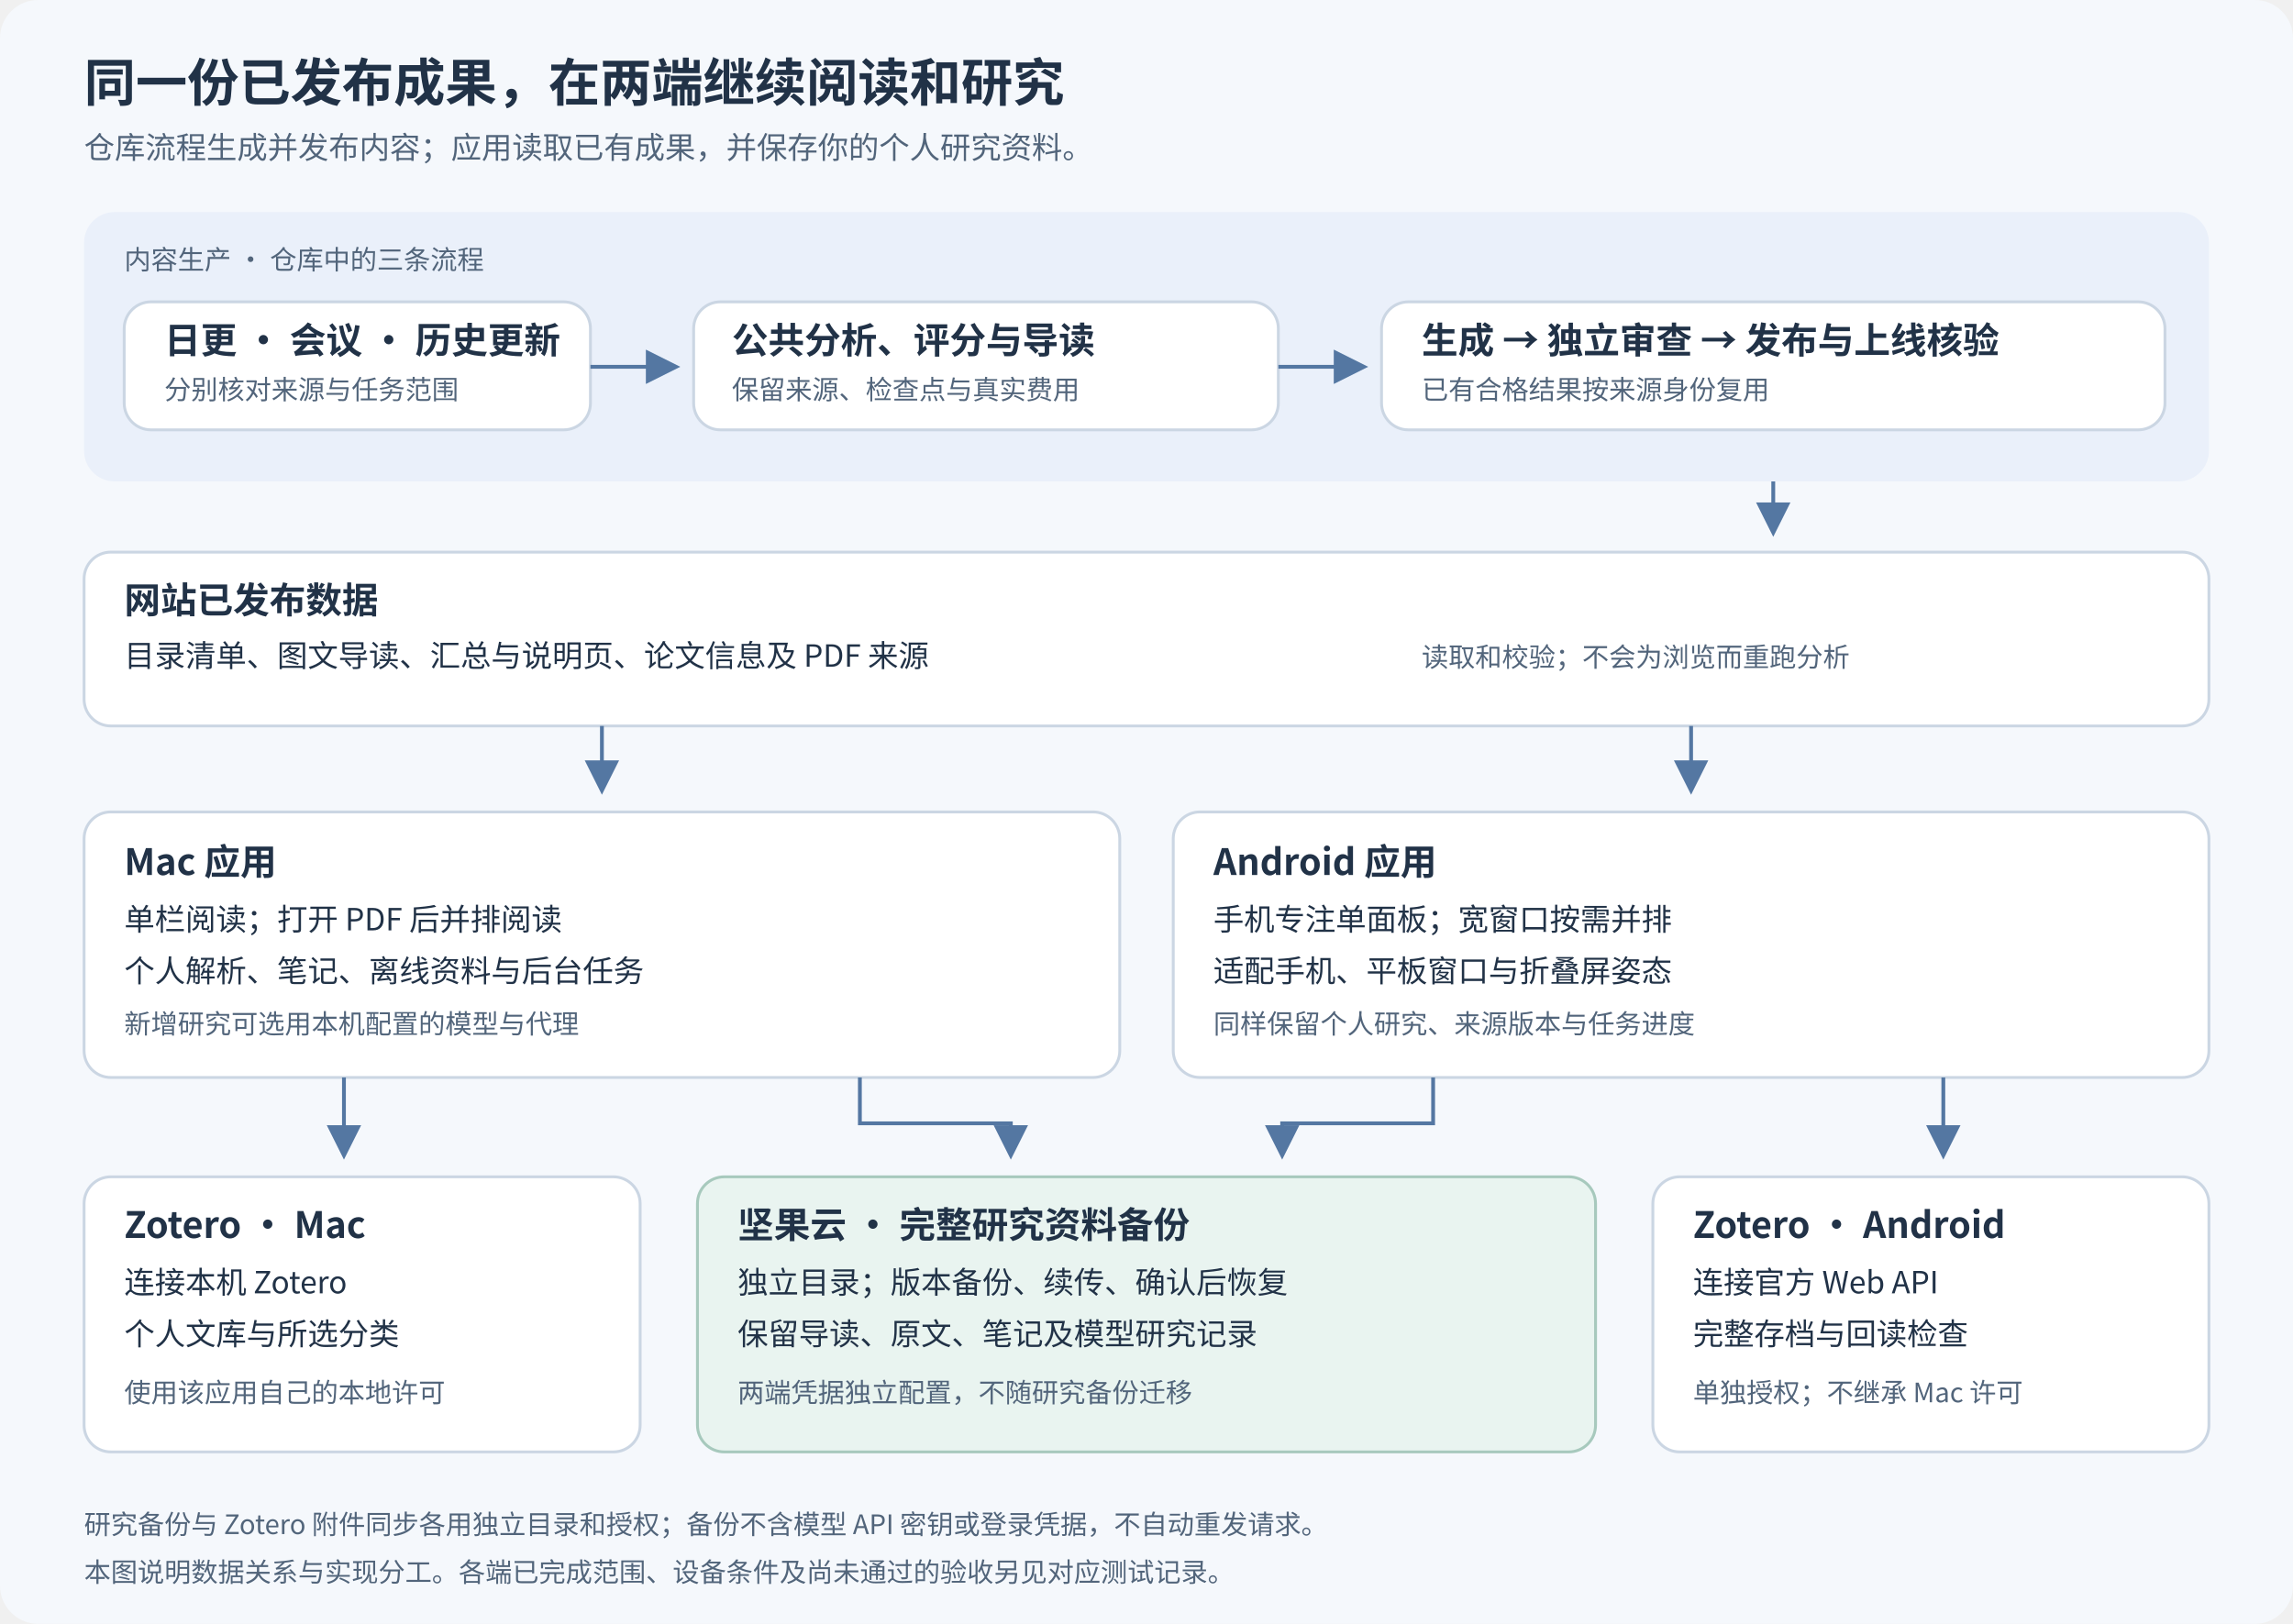
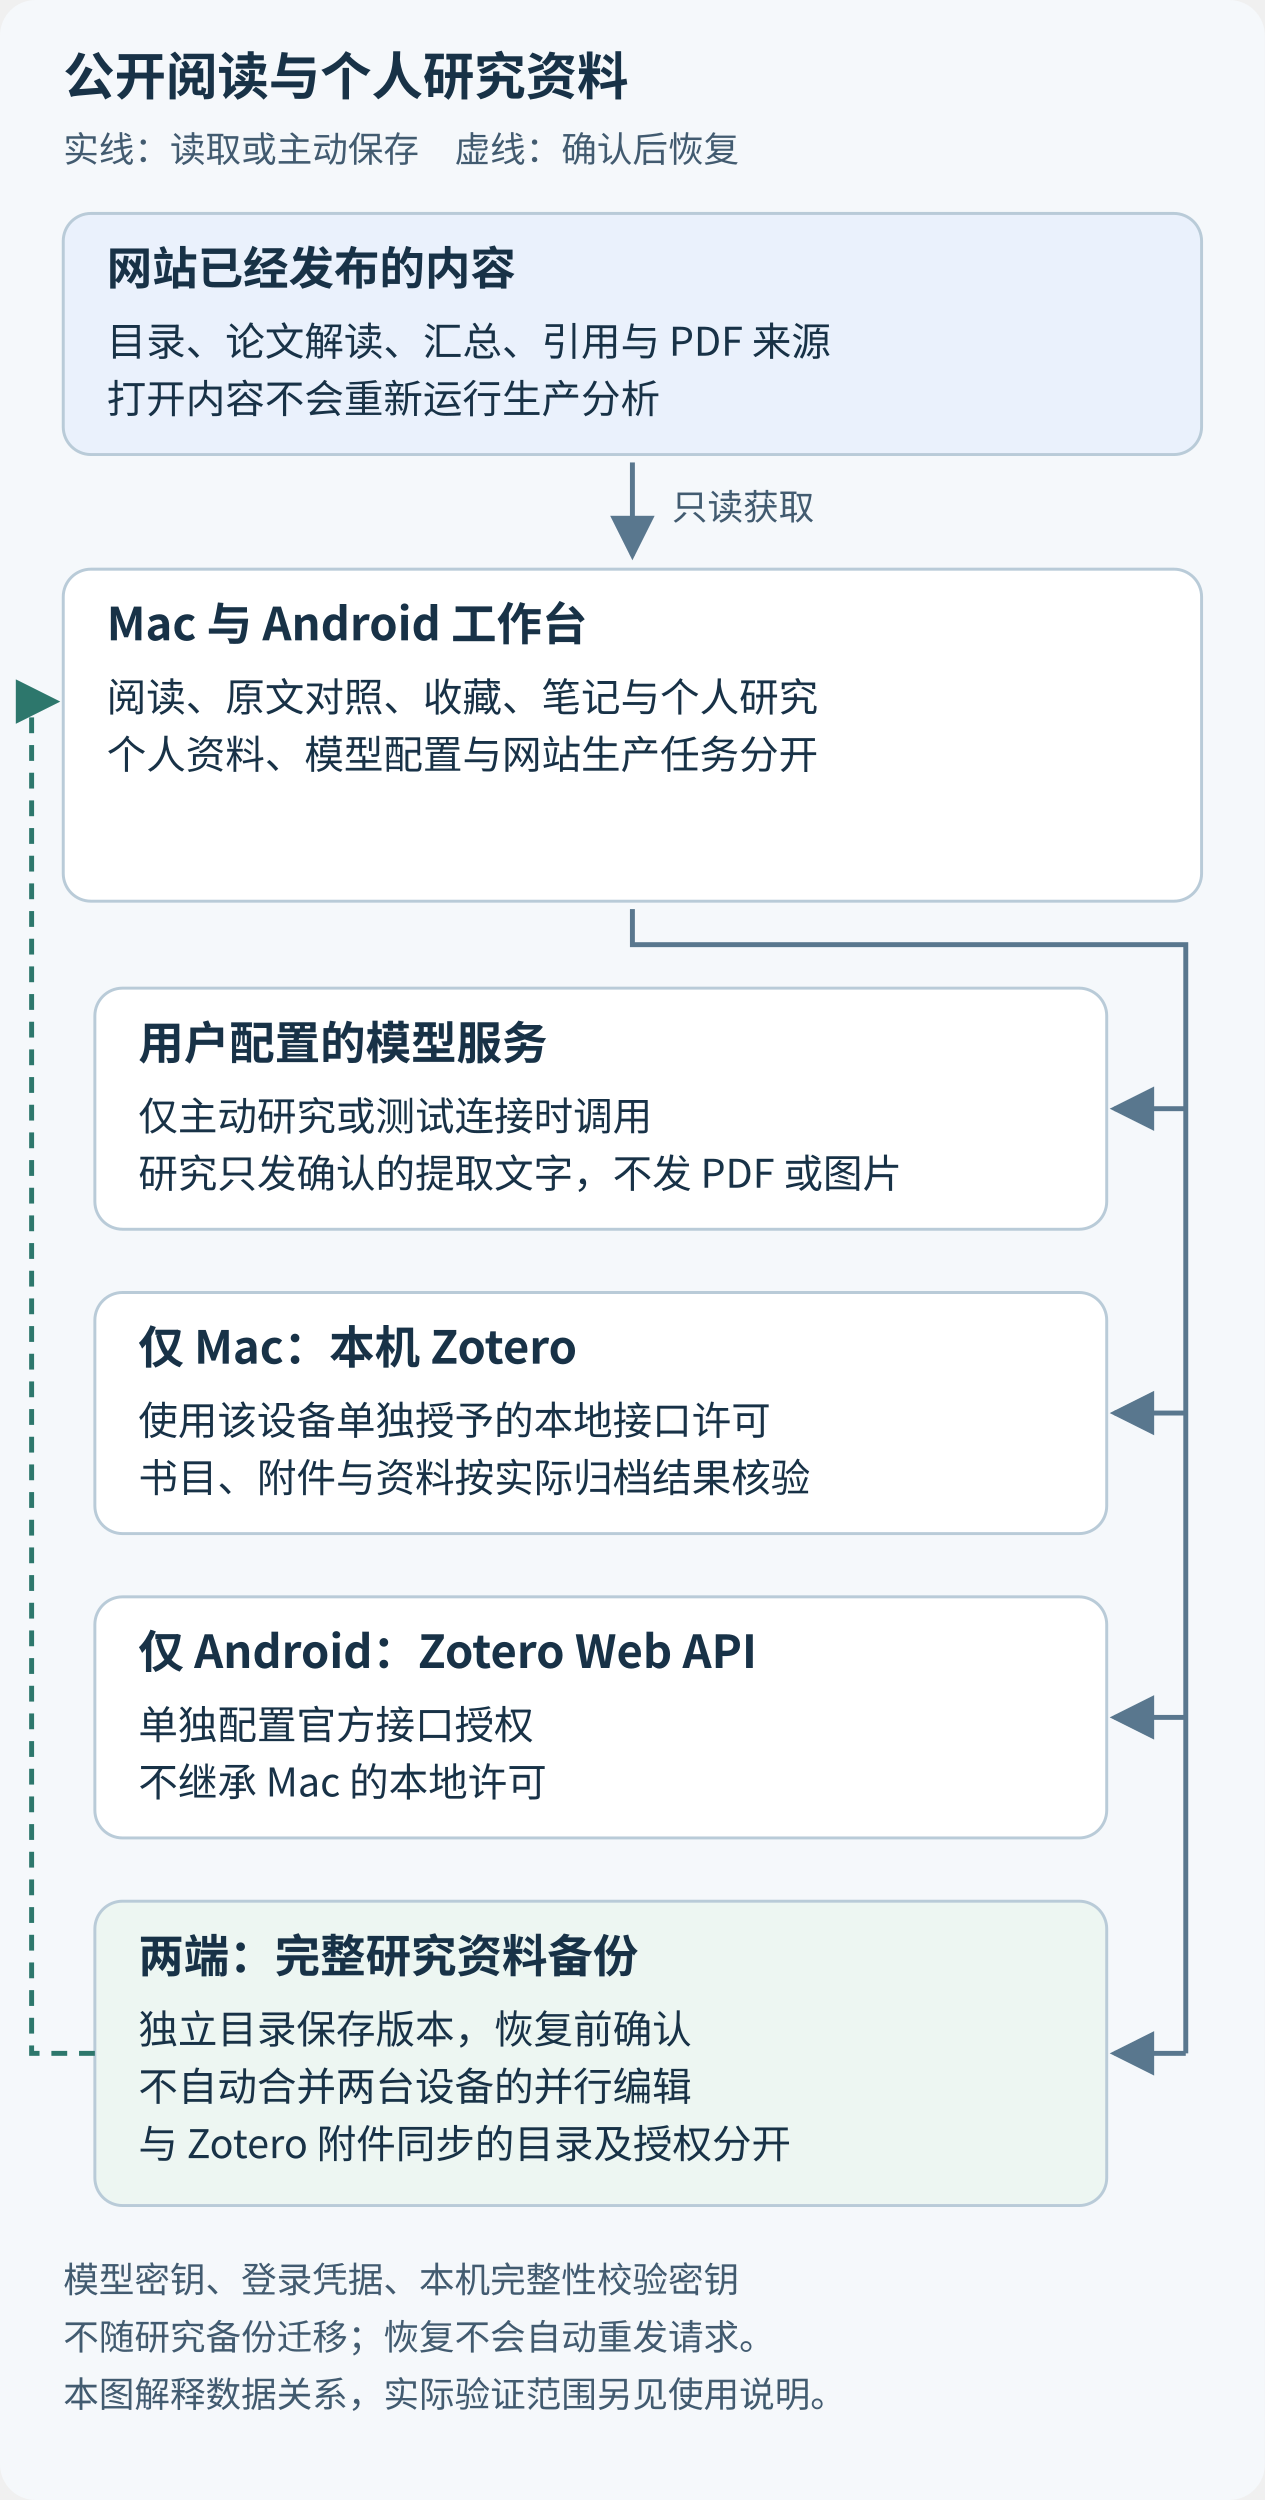
- <svg xmlns="http://www.w3.org/2000/svg" width="1200" height="850" viewBox="0 0 1200 850" role="img" aria-labelledby="title description">
+ <svg xmlns="http://www.w3.org/2000/svg" width="640" height="1265" viewBox="0 0 640 1265" role="img" aria-labelledby="title description">
  <defs>
-     <style>
-       text{font-family:-apple-system,BlinkMacSystemFont,"PingFang SC","Noto Sans CJK SC",sans-serif;fill:#213247}
-       .title{font-size:27px;font-weight:700}.subtitle{font-size:16px;fill:#52657b}
-       .label{font-size:19px;font-weight:650}.body{font-size:16px}.small{font-size:14px;fill:#52657b}
-       .box{fill:#fff;stroke:#cbd6e3;stroke-width:1.5;rx:14}.flow{fill:none;stroke:#5477a2;stroke-width:2;marker-end:url(#arrow)}
-     </style>
-     <marker id="arrow" markerWidth="9" markerHeight="9" refX="7.5" refY="4.5" orient="auto">
-       <path d="M0 0L9 4.5L0 9Z" fill="#5477a2" />
+     <style>text{font-family:-apple-system,BlinkMacSystemFont,"PingFang SC","Noto Sans CJK SC",Arial,sans-serif;fill:#183247}.title{font-size:26px;font-weight:700}.head{font-size:23px;font-weight:650}.body{font-size:20px}.note{font-size:18px;fill:#425b70}.bus{fill:none;stroke:#59778e;stroke-width:2.5}.line{fill:none;stroke:#59778e;stroke-width:2.5;marker-end:url(#arrow)}.return{fill:none;stroke:#2d776c;stroke-width:2.5;stroke-dasharray:8 6;marker-end:url(#returnarrow)}</style>
+     <marker id="arrow" markerWidth="9" markerHeight="9" refX="8" refY="4.5" orient="auto">
+       <path d="M0 0L9 4.5L0 9Z" fill="#59778e" />
+     </marker>
+     <marker id="returnarrow" markerWidth="9" markerHeight="9" refX="8" refY="4.5" orient="auto">
+       <path d="M0 0L9 4.5L0 9Z" fill="#2d776c" />
    </marker>
  </defs>
-   <rect width="1200" height="850" rx="20" fill="#f5f8fc" />
-   <text x="44" y="53" class="title">同一份已发布成果，在两端继续阅读和研究</text>
-   <text x="44" y="83" class="subtitle">仓库流程生成并发布内容；应用读取已有成果，并保存你的个人研究资料。</text>
-   <rect x="44" y="111" width="1112" height="141" rx="16" fill="#eaf0fa" />
-   <text x="65" y="141" class="small">内容生产 · 仓库中的三条流程</text>
-   <rect x="65" y="158" width="244" height="67" class="box" />
-   <text x="86" y="185" class="label">日更 · 会议 · 历史更新</text>
-   <text x="86" y="209" class="small">分别核对来源与任务范围</text>
-   <path d="M309 192H353" class="flow" />
-   <rect x="363" y="158" width="306" height="67" class="box" />
-   <text x="383" y="185" class="label">公共分析、评分与导读</text>
-   <text x="383" y="209" class="small">保留来源、检查点与真实费用</text>
-   <path d="M669 192H713" class="flow" />
-   <rect x="723" y="158" width="410" height="67" class="box" />
-   <text x="744" y="185" class="label">生成 → 独立审查 → 发布与上线核验</text>
-   <text x="744" y="209" class="small">已有合格结果按来源身份复用</text>
-   <path d="M928 252V278" class="flow" />
-   <rect x="44" y="289" width="1112" height="91" class="box" />
-   <text x="65" y="321" class="label">网站已发布数据</text>
-   <text x="65" y="349" class="body">目录清单、图文导读、汇总与说明页、论文信息及 PDF 来源</text>
-   <text x="744" y="349" class="small">读取和校验；不会为浏览而重跑分析</text>
-   <path d="M315 380V413" class="flow" />
-   <path d="M885 380V413" class="flow" />
-   <rect x="44" y="425" width="542" height="139" class="box" />
-   <text x="65" y="458" class="label">Mac 应用</text>
-   <text x="65" y="487" class="body">单栏阅读；打开 PDF 后并排阅读</text>
-   <text x="65" y="514" class="body">个人解析、笔记、离线资料与后台任务</text>
-   <text x="65" y="541" class="small">新增研究可选用本机配置的模型与代理</text>
-   <rect x="614" y="425" width="542" height="139" class="box" />
-   <text x="635" y="458" class="label">Android 应用</text>
-   <text x="635" y="487" class="body">手机专注单面板；宽窗口按需并排</text>
-   <text x="635" y="514" class="body">适配手机、平板窗口与折叠屏姿态</text>
-   <text x="635" y="541" class="small">同样保留个人研究、来源版本与任务进度</text>
-   <path d="M180 564V604" class="flow" />
-   <path d="M1017 564V604" class="flow" />
-   <path d="M450 564V588H529V604" class="flow" />
-   <path d="M750 564V588H671V604" class="flow" />
-   <rect x="44" y="616" width="291" height="144" class="box" />
-   <text x="65" y="648" class="label">Zotero · Mac</text>
-   <text x="65" y="677" class="body">连接本机 Zotero</text>
-   <text x="65" y="704" class="body">个人文库与所选分类</text>
-   <text x="65" y="734" class="small">使用该应用自己的本地许可</text>
-   <rect x="365" y="616" width="470" height="144" rx="14" fill="#e9f4f0" stroke="#a7c9bd" stroke-width="1.5" />
-   <text x="386" y="648" class="label">坚果云 · 完整研究资料备份</text>
-   <text x="386" y="677" class="body">独立目录；版本备份、续传、确认后恢复</text>
-   <text x="386" y="704" class="body">保留导读、原文、笔记及模型研究记录</text>
-   <text x="386" y="734" class="small">两端凭据独立配置，不随研究备份迁移</text>
-   <rect x="865" y="616" width="291" height="144" class="box" />
-   <text x="886" y="648" class="label">Zotero · Android</text>
-   <text x="886" y="677" class="body">连接官方 Web API</text>
-   <text x="886" y="704" class="body">完整存档与回读检查</text>
-   <text x="886" y="734" class="small">单独授权；不继承 Mac 许可</text>
-   <text x="44" y="803" class="small">研究备份与 Zotero 附件同步各用独立目录和授权；备份不含模型 API 密钥或登录凭据，不自动重发请求。</text>
-   <text x="44" y="828" class="small">本图说明数据关系与实现分工。各端已完成范围、设备条件及尚未通过的验收另见对应测试记录。</text>
+   <rect width="640" height="1265" rx="18" fill="#f5f8fb" />
+   <text x="32" y="48" class="title">公开阅读与个人研究资料</text>
+   <text x="32" y="82" class="note">实线：读取或主动保存　虚线：确认后恢复</text>
+   <rect x="32" y="108" width="576" height="122" rx="14" fill="#eaf1fc" stroke="#b9cbd8" stroke-width="1.5" />
+   <text x="54" y="144" class="head">网站已经发布的内容</text>
+   <text x="54" y="180" class="body">目录、论文解读、汇总、引用与 PDF 来源</text>
+   <text x="54" y="209" class="body">打开内容不会重新运行生产分析</text>
+   <path d="M320 234V281" class="line" />
+   <text x="340" y="263" class="note">只读获取</text>
+   <rect x="32" y="288" width="576" height="168" rx="14" fill="#fff" stroke="#b9cbd8" stroke-width="1.5" />
+   <text x="54" y="324" class="head">Mac 与 Android 工作台</text>
+   <text x="54" y="360" class="body">阅读、原文对照、收藏、笔记与个人研究</text>
+   <text x="54" y="389" class="body">个人资料、模型配置与网站生产任务分开</text>
+   <path d="M320 460V478H600V1039" class="bus" />
+   <rect x="48" y="500" width="512" height="122" rx="14" fill="#fff" stroke="#b9cbd8" stroke-width="1.5" />
+   <text x="70" y="536" class="head">用户配置的模型服务</text>
+   <text x="70" y="572" class="body">仅主动研究或测试连接时调用</text>
+   <text x="70" y="601" class="body">研究只发确认的提取文字，不发 PDF 或图片</text>
+   <path d="M600 561H564" class="line" />
+   <rect x="48" y="654" width="512" height="122" rx="14" fill="#fff" stroke="#b9cbd8" stroke-width="1.5" />
+   <text x="70" y="690" class="head">仅 Mac：本机 Zotero</text>
+   <text x="70" y="726" class="body">使用该设备单独授予的本地接口许可</text>
+   <text x="70" y="755" class="body">书目、附件与资料按实际归档结果核验</text>
+   <path d="M600 715H564" class="line" />
+   <rect x="48" y="808" width="512" height="122" rx="14" fill="#fff" stroke="#b9cbd8" stroke-width="1.5" />
+   <text x="70" y="844" class="head">仅 Android：Zotero Web API</text>
+   <text x="70" y="880" class="body">单独配置官方接口授权</text>
+   <text x="70" y="909" class="body">不继承 Mac 的本地许可</text>
+   <path d="M600 869H564" class="line" />
+   <rect x="48" y="962" width="512" height="154" rx="14" fill="#edf6f2" stroke="#b9cbd8" stroke-width="1.5" />
+   <text x="70" y="998" class="head">两端：完整研究资料备份</text>
+   <text x="70" y="1034" class="body">独立目录保存版本，恢复前确认</text>
+   <text x="70" y="1063" class="body">不自动合并两台设备的并行编辑</text>
+   <text x="70" y="1092" class="body">与 Zotero 附件同步的目录及授权分开</text>
+   <path d="M600 1039H564" class="line" />
+   <path d="M48 1039H16V355H28" class="return" />
+   <text x="32" y="1160" class="note">模型密钥、登录凭据、本机完整性校验密钥</text>
+   <text x="32" y="1189" class="note">不随研究备份迁移；恢复不会自动重发请求。</text>
+   <text x="32" y="1218" class="note">本图解释数据关系，实际验证范围另见使用说明。</text>
</svg>
